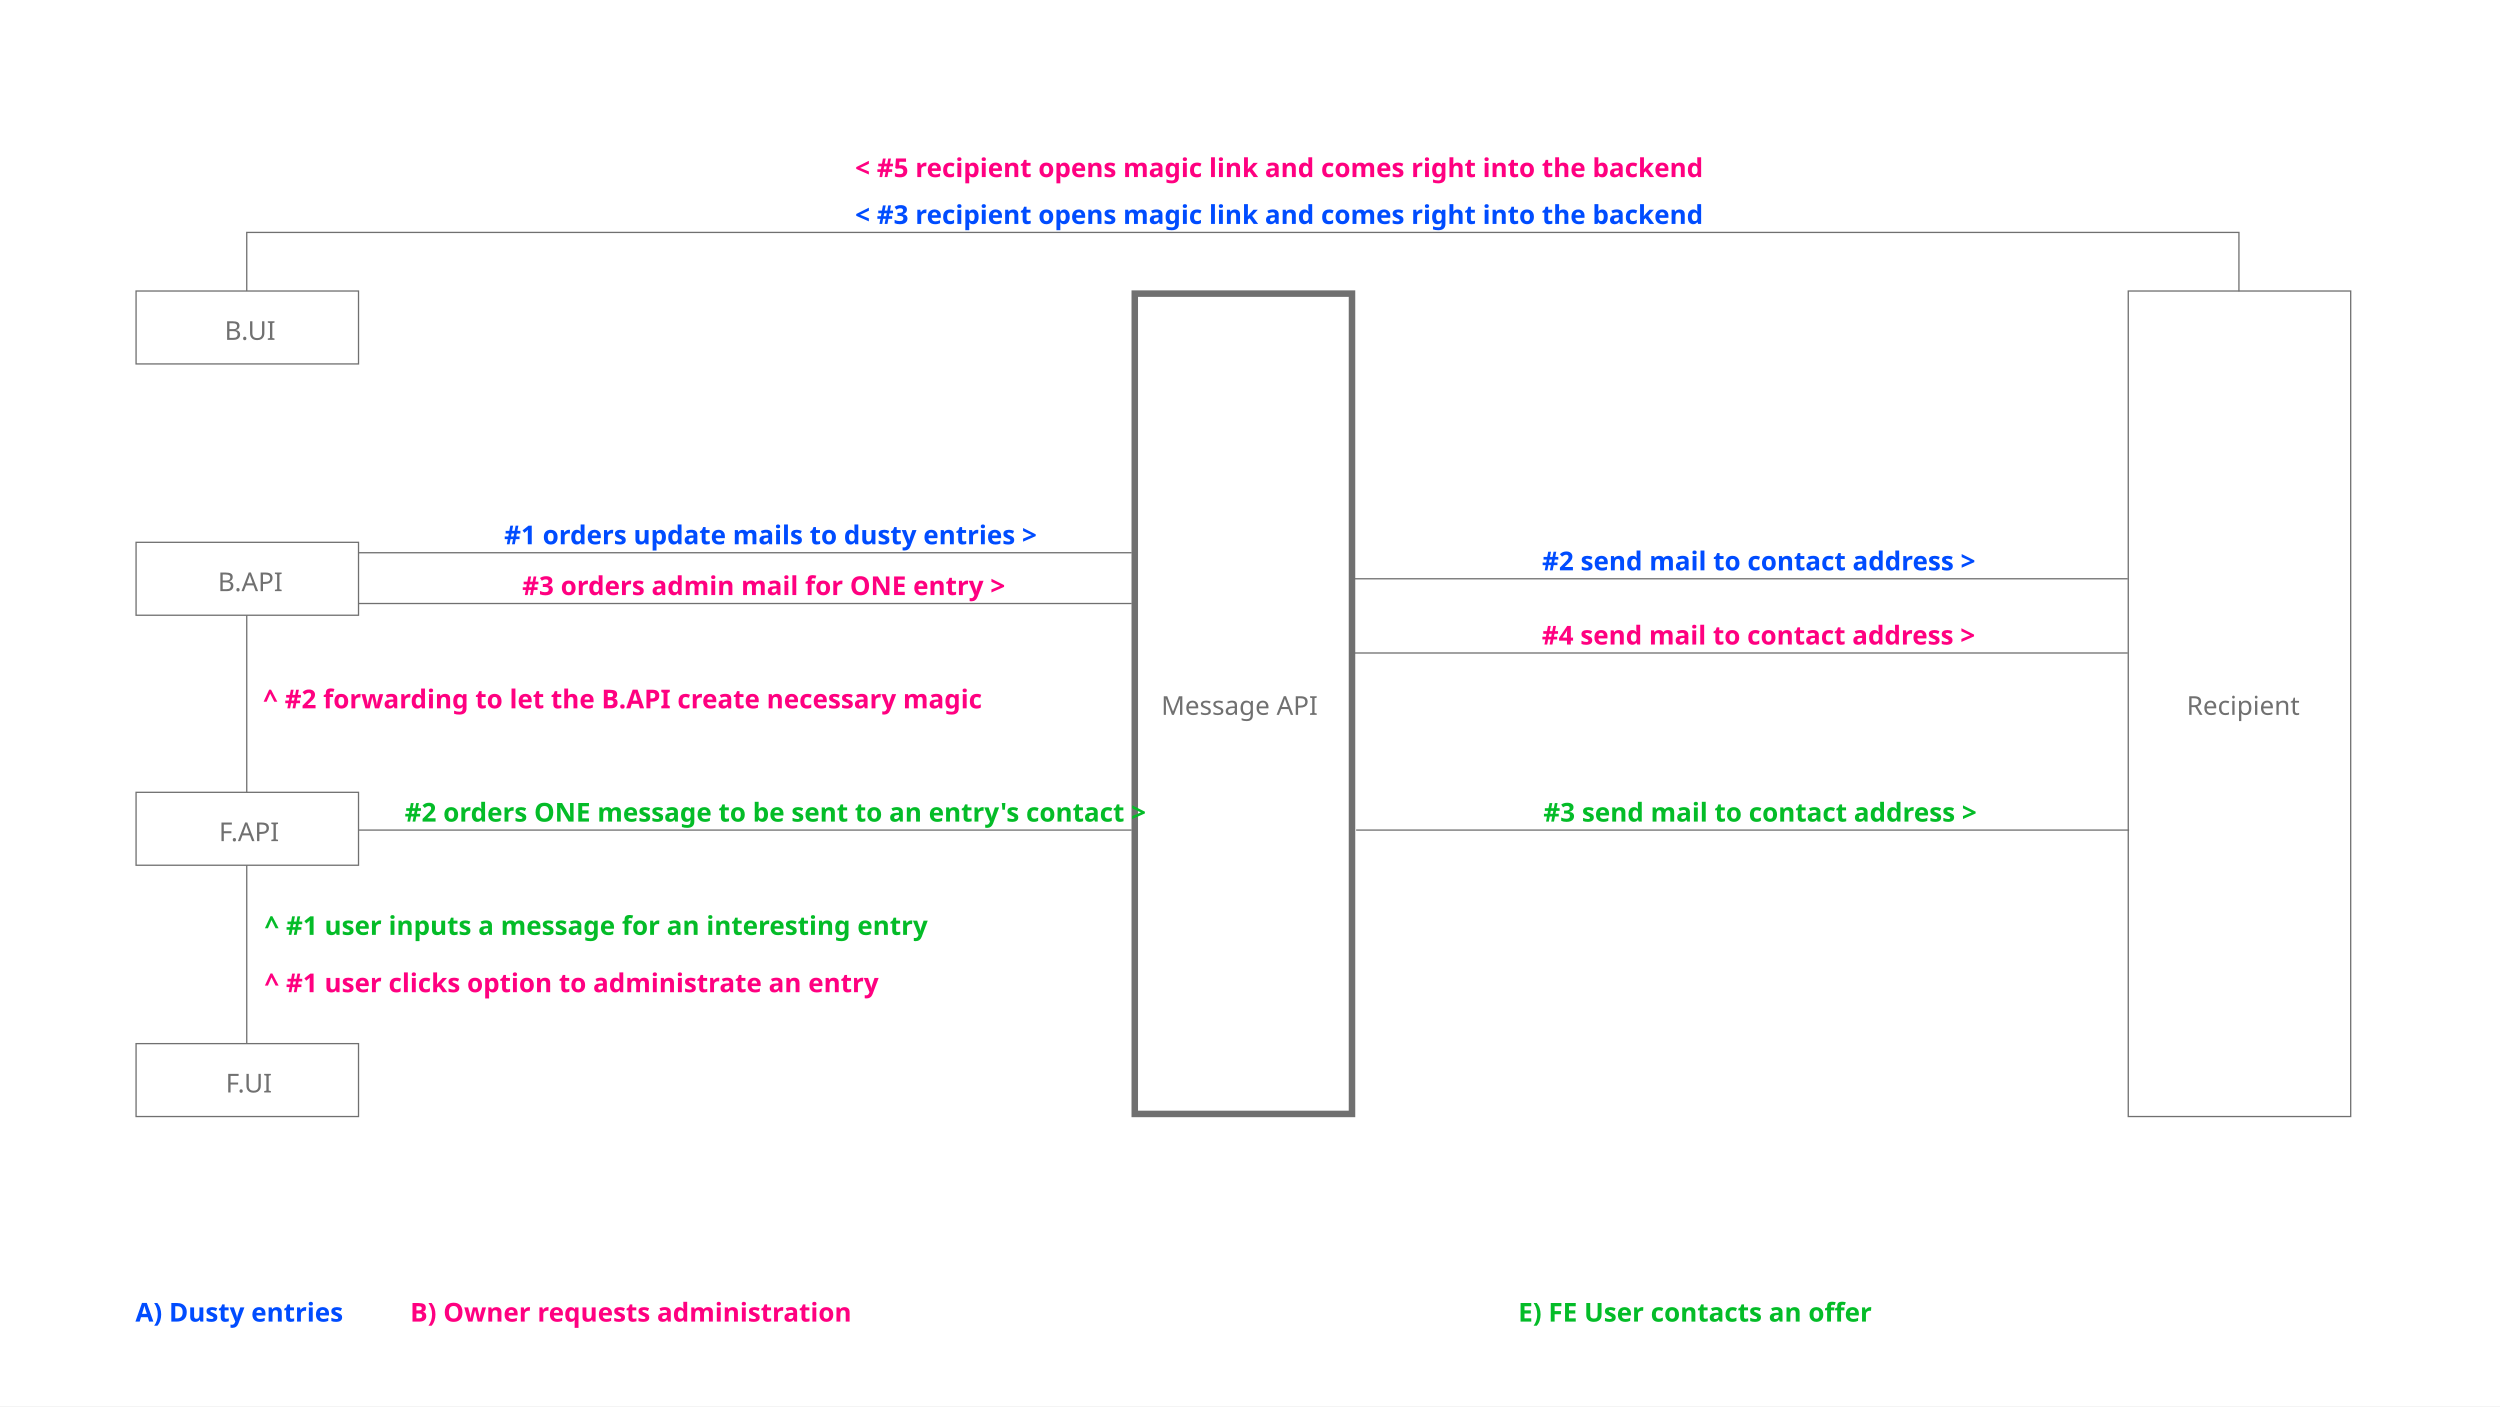
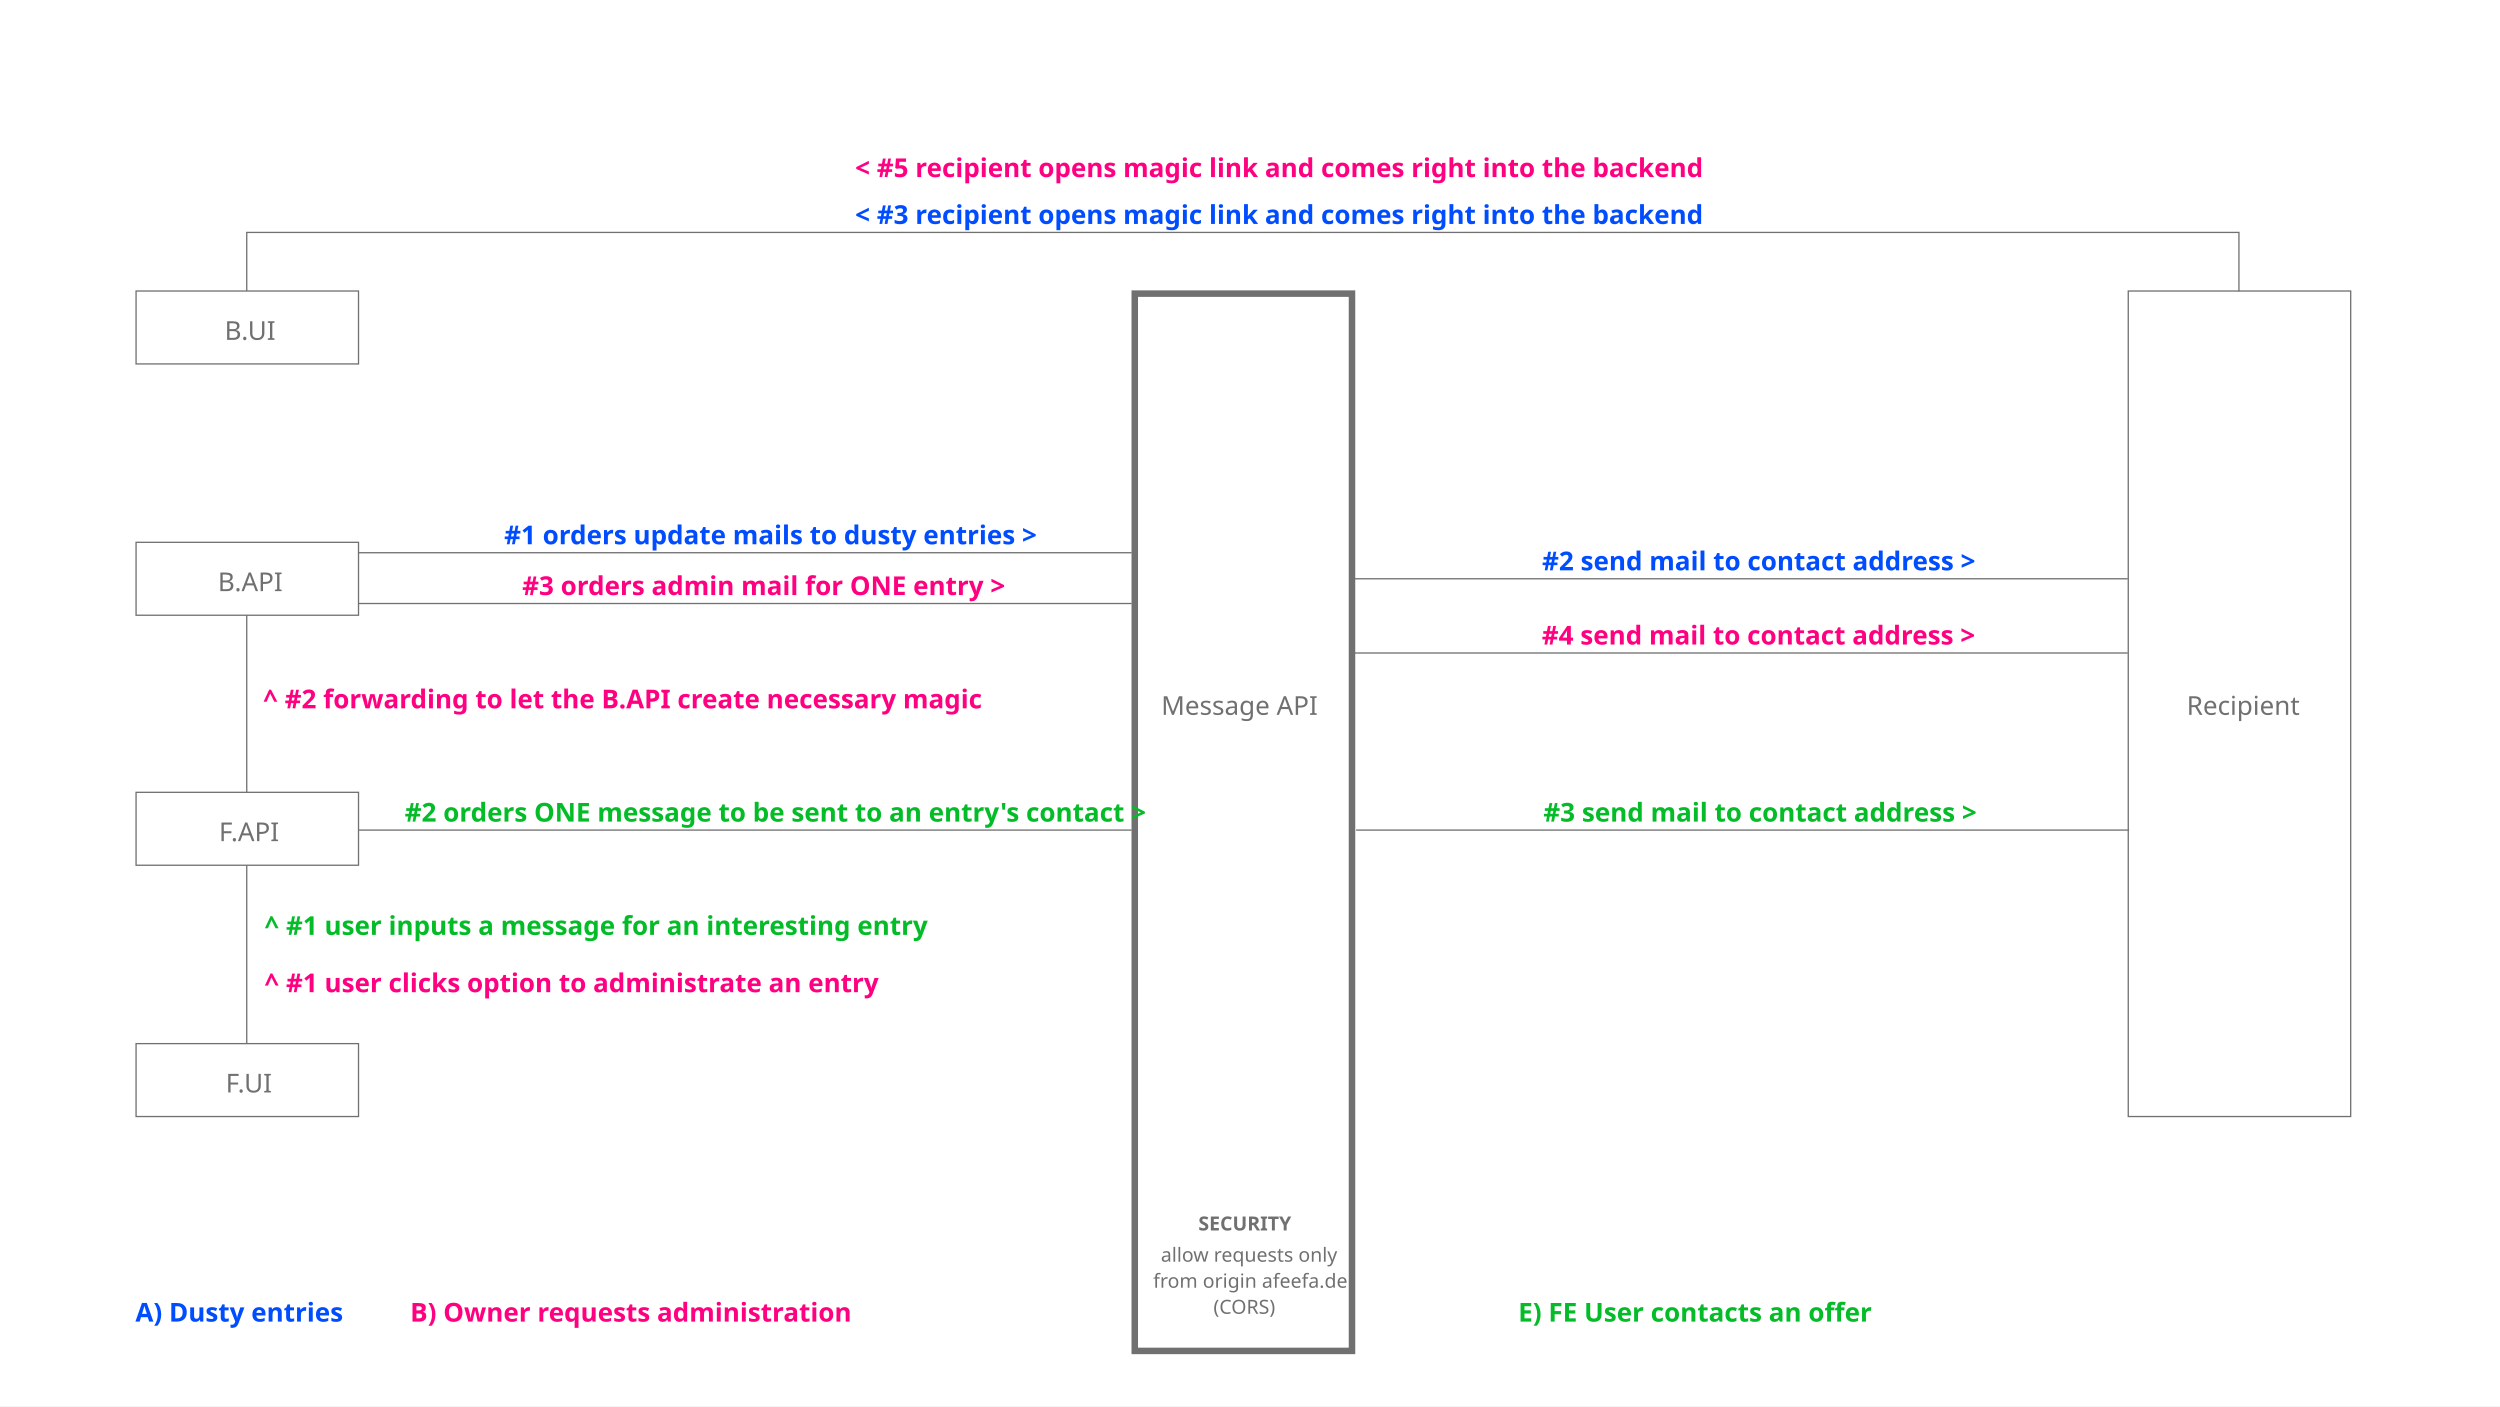
<svg xmlns="http://www.w3.org/2000/svg" viewBox="0 0 1920 1080">
  <defs>
-     <style>.a{clip-path:url(#b);}.b,.d{fill:#707070;}.b,.d,.f,.g,.h{font-size:20px;}.b{font-family:SegoeUI, Segoe UI;}.c,.e,.j{fill:none;}.c,.e{stroke:#707070;}.d{font-family:SegoeUIBlack, Segoe UI;}.e{stroke-width:5px;}.f{fill:#004cff;}.f,.g,.h{font-family:SegoeUI-Semibold, Segoe UI;font-weight:600;}.g{fill:#ff0080;}.h{fill:#04bc28;}.i{stroke:none;}.k{fill:#fff;}</style>
+     <style>.a{clip-path:url(#b);}.b,.d,.i,.j{fill:#707070;}.b,.d,.f,.g,.h{font-size:20px;}.b,.i{font-family:SegoeUI, Segoe UI;}.c,.e,.l{fill:none;}.c,.e{stroke:#707070;}.d{font-family:SegoeUIBlack, Segoe UI;}.e{stroke-width:5px;}.f{fill:#004cff;}.f,.g,.h{font-family:SegoeUI-Semibold, Segoe UI;font-weight:600;}.g{fill:#ff0080;}.h{fill:#04bc28;}.i,.j{font-size:15px;}.j{font-family:SegoeUI-Bold, Segoe UI;font-weight:700;}.k{stroke:none;}.m{fill:#fff;}</style>
    <clipPath id="b">
      <rect width="1920" height="1080" />
    </clipPath>
  </defs>
  <g id="a" class="a">
-     <rect class="k" width="1920" height="1080" />
+     <rect class="m" width="1920" height="1080" />
    <g transform="translate(-170 -413)">
      <text class="b" transform="translate(294.405 652)">
        <tspan x="48.081" y="22">B.UI</tspan>
      </text>
      <g class="c" transform="translate(274 636)">
-         <rect class="i" width="171.836" height="57" />
-         <rect class="j" x="0.5" y="0.5" width="170.836" height="56" />
+         <rect class="k" width="171.836" height="57" />
+         <rect class="l" x="0.5" y="0.5" width="170.836" height="56" />
      </g>
    </g>
    <g transform="translate(-170 -220)">
      <text class="b" transform="translate(294.405 652)">
        <tspan x="42.9" y="22">B.API</tspan>
      </text>
      <g class="c" transform="translate(274 636)">
-         <rect class="i" width="171.836" height="57" />
-         <rect class="j" x="0.5" y="0.5" width="170.836" height="56" />
+         <rect class="k" width="171.836" height="57" />
+         <rect class="l" x="0.5" y="0.5" width="170.836" height="56" />
      </g>
    </g>
    <g transform="translate(-170 -28)">
      <text class="b" transform="translate(294.405 652)">
        <tspan x="43.75" y="22">F.API</tspan>
      </text>
      <g class="c" transform="translate(274 636)">
-         <rect class="i" width="171.836" height="57" />
-         <rect class="j" x="0.5" y="0.5" width="170.836" height="56" />
+         <rect class="k" width="171.836" height="57" />
+         <rect class="l" x="0.5" y="0.5" width="170.836" height="56" />
      </g>
    </g>
    <g transform="translate(-170 165)">
      <text class="b" transform="translate(294.405 652)">
        <tspan x="48.93" y="22">F.UI</tspan>
      </text>
      <g class="c" transform="translate(274 636)">
-         <rect class="i" width="171.836" height="57" />
-         <rect class="j" x="0.5" y="0.5" width="170.836" height="56" />
+         <rect class="k" width="171.836" height="57" />
+         <rect class="l" x="0.5" y="0.5" width="170.836" height="56" />
      </g>
    </g>
    <text class="d" transform="translate(889.406 527)">
      <tspan x="2.431" y="22">Message API</tspan>
    </text>
    <text class="b" transform="translate(1654.406 527)">
      <tspan x="24.975" y="22">Recipient</tspan>
    </text>
    <g class="e" transform="translate(869 223)">
-       <rect class="i" width="171.836" height="635" />
-       <rect class="j" x="2.5" y="2.5" width="166.836" height="630" />
+       <rect class="k" width="171.836" height="817" />
+       <rect class="l" x="2.5" y="2.5" width="166.836" height="812" />
    </g>
    <g class="c" transform="translate(1634 223)">
-       <rect class="i" width="171.836" height="635" />
-       <rect class="j" x="0.5" y="0.5" width="170.836" height="634" />
+       <rect class="k" width="171.836" height="635" />
+       <rect class="l" x="0.5" y="0.5" width="170.836" height="634" />
    </g>
    <path class="c" d="M1530,45.293V0H0V45.021" transform="translate(189.5 178.5)" />
    <line class="c" x2="593.642" transform="translate(1040.5 444.5)" />
    <line class="c" x2="593.642" transform="translate(1040.5 501.5)" />
    <text class="f" transform="translate(955 172)">
      <tspan x="-298.271" y="0">&lt; #3 recipient opens magic link and comes right into the backend</tspan>
    </text>
    <text class="g" transform="translate(955 136)">
      <tspan x="-298.271" y="0">&lt; #5 recipient opens magic link and comes right into the backend</tspan>
    </text>
    <text class="f" transform="translate(1338 438)">
      <tspan x="-153.691" y="0">#2 send mail to contact address &gt;</tspan>
    </text>
    <text class="g" transform="translate(1338 495)">
      <tspan x="-153.901" y="0">#4 send mail to contact address &gt;</tspan>
    </text>
    <line class="c" x2="593.642" transform="translate(275.5 424.5)" />
    <line class="c" x2="593.642" transform="translate(275.5 463.5)" />
    <line class="c" x2="593.642" transform="translate(275.5 637.5)" />
    <line class="c" x2="593.642" transform="translate(1041.5 637.5)" />
    <line class="c" y1="137" transform="translate(189.5 664.5)" />
    <line class="c" y1="136" transform="translate(189.5 472.5)" />
    <text class="f" transform="translate(573 418)">
      <tspan x="-185.801" y="0">#1 orders update mails to dusty entries &gt;</tspan>
    </text>
    <text class="g" transform="translate(573 457)">
      <tspan x="-171.973" y="0">#3 orders admin mail for ONE entry &gt;</tspan>
    </text>
    <text class="h" transform="translate(573 631)">
      <tspan x="-262.183" y="0">#2 orders ONE message to be sent to an entry's contact &gt;</tspan>
    </text>
    <text class="h" transform="translate(1339 631)">
      <tspan x="-153.691" y="0">#3 send mail to contact address &gt;</tspan>
    </text>
    <text class="h" transform="translate(203 718)">
      <tspan x="0" y="0">^ #1 user inputs a message for an interesting entry</tspan>
    </text>
    <text class="g" transform="translate(203 762)">
      <tspan x="0" y="0">^ #1 user clicks option to administrate an entry</tspan>
    </text>
    <text class="g" transform="translate(202 544)">
      <tspan x="0" y="0">^ #2 forwarding to let the B.API create necessary magic</tspan>
    </text>
    <text class="f" transform="translate(104 1015)">
      <tspan x="0" y="0">A) Dusty entries</tspan>
    </text>
    <text class="g" transform="translate(315 1015)">
      <tspan x="0" y="0">B) Owner requests administration</tspan>
    </text>
    <text class="h" transform="translate(1166 1015)">
      <tspan x="0" y="0">E) FE User contacts an offer</tspan>
    </text>
+     <text class="i" transform="translate(955 969)">
+       <tspan x="-63.475" y="0">allow requests only</tspan>
+       <tspan x="-69.349" y="20">from origin afeefa.de</tspan>
+       <tspan x="-23.093" y="40">(CORS)</tspan>
+     </text>
+     <text class="j" transform="translate(955 945)">
+       <tspan x="-34.669" y="0">SECURITY</tspan>
+     </text>
  </g>
</svg>
